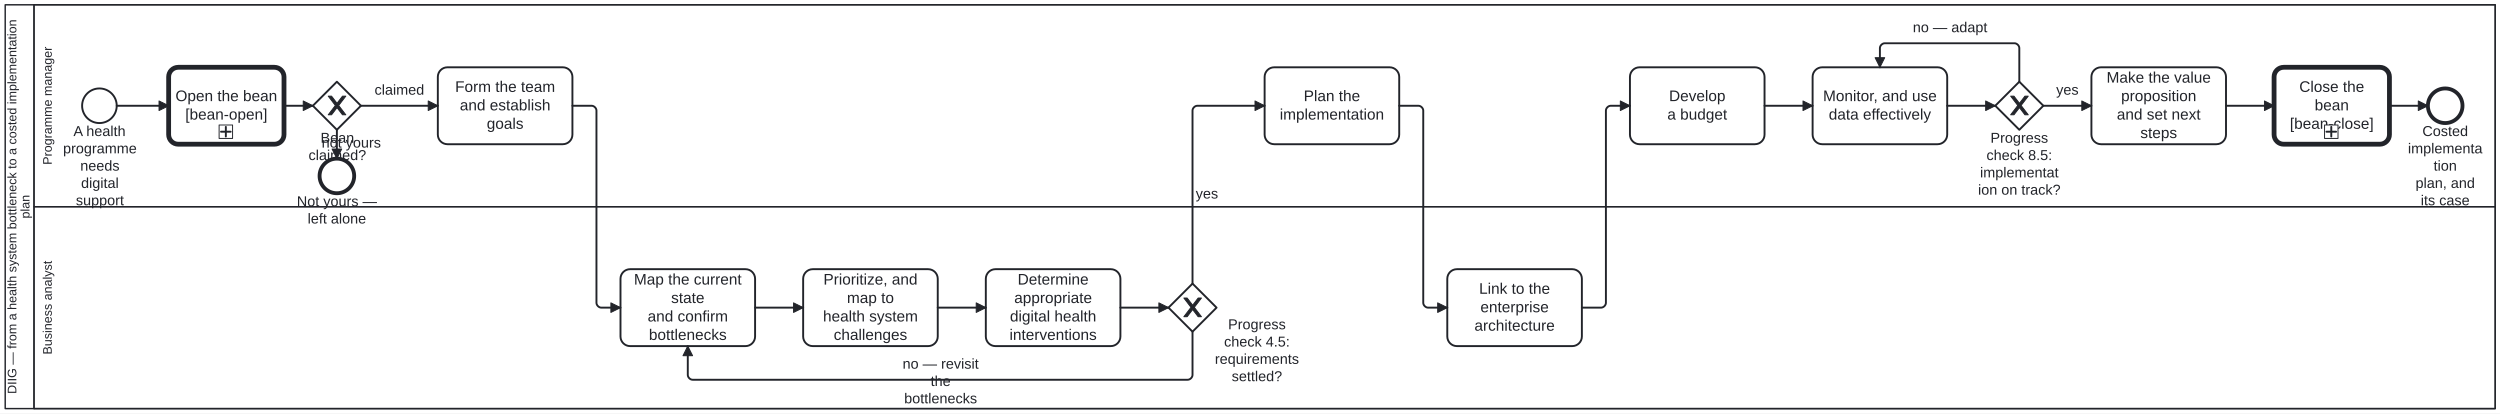
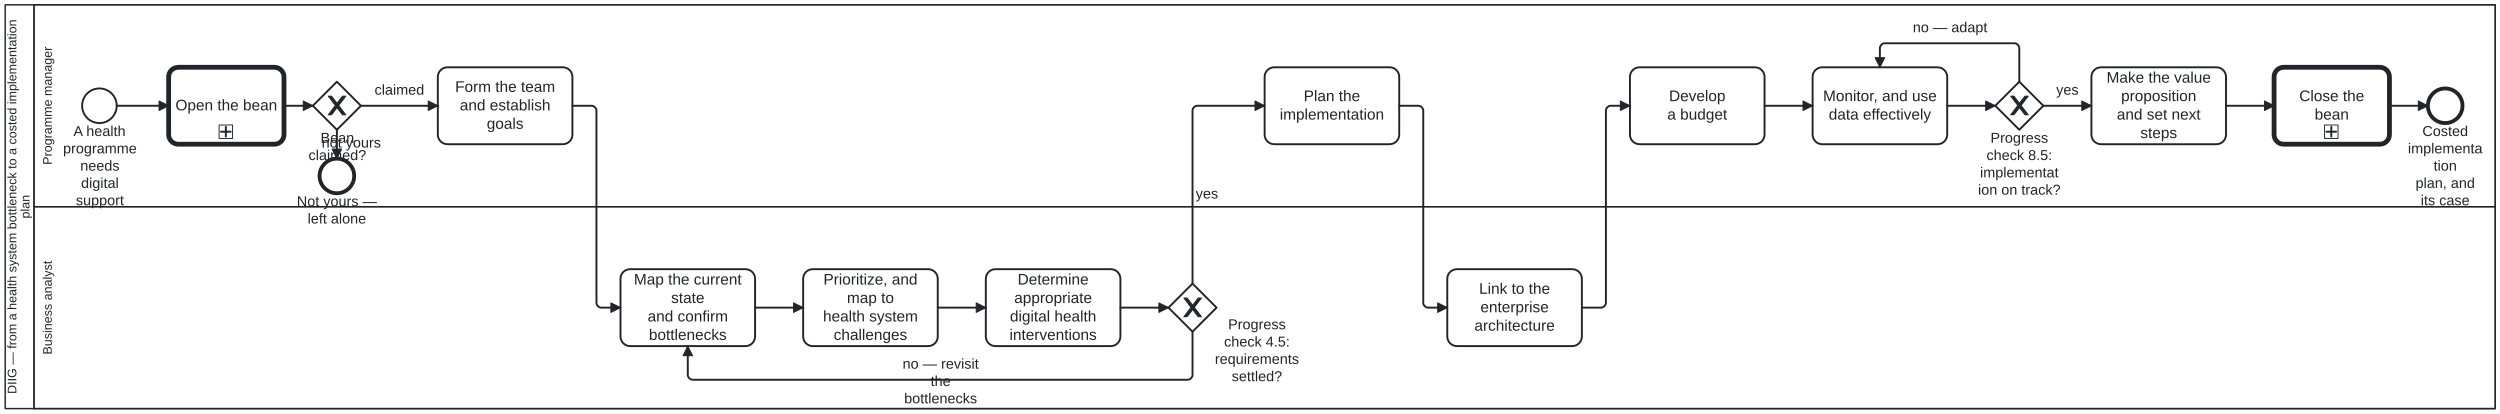
<svg xmlns="http://www.w3.org/2000/svg" width="100%" style="max-width:100%;height:auto" viewBox="154.587 75 2600.413 430" version="1.1">
  <rect x="154.587" y="75" width="2600.413" height="430" fill="#ffffff" />
  <g class="djs-group">
    <g class="djs-element djs-shape" data-element-id="Participant_Process_DIIG" style="display: block;" transform="matrix(1 0 0 1 160 80)">
      <g class="djs-visual">
        <rect x="0" y="0" width="2590" height="420" rx="0" ry="0" style="stroke-linecap: round; stroke-linejoin: round; stroke: rgb(34, 36, 42); stroke-width: 1.5px; fill: white; fill-opacity: 0.95;" />
        <path style="fill: none; stroke-linecap: round; stroke-linejoin: round; stroke: rgb(34, 36, 42); stroke-width: 1.5px;" d="M30,0L30,420" />
        <text lineHeight="1.05" class="djs-label" transform="matrix(-1.83697e-16 -1 1 -1.83697e-16 0 420)" style="font-family: Arial, sans-serif; font-size: 13px; font-weight: normal; fill: rgb(34, 36, 42);">
          <tspan x="15.273" y="11.588">DIIG — from a health system bottleneck to a costed implementation </tspan>
          <tspan x="197.711" y="25.238">plan</tspan>
        </text>
      </g>
      <rect class="djs-hit djs-hit-all" x="0" y="0" width="2590" height="420" style="fill: none; stroke-opacity: 0; stroke: white; stroke-width: 15px;" />
    </g>
    <g class="djs-children">
      <g class="djs-group">
        <g class="djs-element djs-shape" data-element-id="Lane_BusinessAnalyst" style="display: block;" transform="matrix(1 0 0 1 190 290)">
          <g class="djs-visual">
            <rect x="0" y="0" width="2560" height="210" rx="0" ry="0" style="stroke-linecap: round; stroke-linejoin: round; stroke: rgb(34, 36, 42); stroke-width: 1.5px; fill: white; fill-opacity: 0.25;" />
            <text lineHeight="1.05" class="djs-label" transform="matrix(-1.83697e-16 -1 1 -1.83697e-16 0 210)" style="font-family: Arial, sans-serif; font-size: 13px; font-weight: normal; fill: rgb(34, 36, 42);">
              <tspan x="56.225" y="18.413">Business analyst</tspan>
            </text>
          </g>
          <rect class="djs-hit djs-hit-all" x="0" y="0" width="2560" height="210" style="fill: none; stroke-opacity: 0; stroke: white; stroke-width: 15px;" />
        </g>
      </g>
      <g class="djs-group">
        <g class="djs-element djs-shape" data-element-id="Lane_ProgrammeManager" style="display: block;" transform="matrix(1 0 0 1 190 80)">
          <g class="djs-visual">
            <rect x="0" y="0" width="2560" height="210" rx="0" ry="0" style="stroke-linecap: round; stroke-linejoin: round; stroke: rgb(34, 36, 42); stroke-width: 1.5px; fill: white; fill-opacity: 0.25;" />
            <text lineHeight="1.05" class="djs-label" transform="matrix(-1.83697e-16 -1 1 -1.83697e-16 0 210)" style="font-family: Arial, sans-serif; font-size: 13px; font-weight: normal; fill: rgb(34, 36, 42);">
              <tspan x="43.586" y="18.413">Programme manager</tspan>
            </text>
          </g>
          <rect class="djs-hit djs-hit-all" x="0" y="0" width="2560" height="210" style="fill: none; stroke-opacity: 0; stroke: white; stroke-width: 15px;" />
        </g>
      </g>
      <g class="djs-group">
        <g class="djs-element djs-shape" data-element-id="Start_Process_DIIG" style="display: block;" transform="matrix(1 0 0 1 240 167)">
          <g class="djs-visual">
            <circle cx="18" cy="18" r="18" style="stroke-linecap: round; stroke-linejoin: round; stroke: rgb(34, 36, 42); stroke-width: 2px; fill: white; fill-opacity: 0.95;" />
          </g>
          <rect class="djs-hit djs-hit-all" x="0" y="0" width="36" height="36" style="fill: none; stroke-opacity: 0; stroke: white; stroke-width: 15px;" />
        </g>
      </g>
      <g class="djs-group">
        <g class="djs-element djs-shape" data-element-id="Start_Process_DIIG_label" style="display: block;" transform="matrix(1 0 0 1 216 203)">
          <g class="djs-visual">
            <text lineHeight="1.2" class="djs-label" style="font-family: Arial, sans-serif; font-size: 15px; font-weight: normal; fill: rgb(34, 36, 42);">
              <tspan x="14.979" y="13.5">A health </tspan>
              <tspan x="4.154" y="31.5">programme</tspan>
              <tspan x="22.065" y="49.5">needs </tspan>
              <tspan x="22.904" y="67.5">digital </tspan>
              <tspan x="17.484" y="85.5">support</tspan>
            </text>
          </g>
          <rect class="djs-hit djs-hit-all" x="0" y="0" width="85" height="72" style="fill: none; stroke-opacity: 0; stroke: white; stroke-width: 15px;" />
        </g>
      </g>
      <g class="djs-group">
        <g class="djs-element djs-shape" data-element-id="A_FormTeam" style="display: block;" transform="matrix(1 0 0 1 610 145)">
          <g class="djs-visual">
            <rect x="0" y="0" width="140" height="80" rx="10" ry="10" style="stroke-linecap: round; stroke-linejoin: round; stroke: rgb(34, 36, 42); stroke-width: 2px; fill: white; fill-opacity: 0.95;" />
            <text lineHeight="1.2" class="djs-label" style="font-family: Arial, sans-serif; font-size: 16px; font-weight: normal; fill: rgb(34, 36, 42);">
              <tspan x="17.984" y="25.6">Form the team</tspan>
              <tspan x="22.855" y="44.8">and establish </tspan>
              <tspan x="50.875" y="64">goals</tspan>
            </text>
          </g>
          <rect class="djs-hit djs-hit-all" x="0" y="0" width="140" height="80" style="fill: none; stroke-opacity: 0; stroke: white; stroke-width: 15px;" />
        </g>
      </g>
      <g class="djs-group">
        <g class="djs-element djs-shape" data-element-id="A_MapCurrentState" style="display: block;" transform="matrix(1 0 0 1 800 355)">
          <g class="djs-visual">
            <rect x="0" y="0" width="140" height="80" rx="10" ry="10" style="stroke-linecap: round; stroke-linejoin: round; stroke: rgb(34, 36, 42); stroke-width: 2px; fill: white; fill-opacity: 0.95;" />
            <text lineHeight="1.2" class="djs-label" style="font-family: Arial, sans-serif; font-size: 16px; font-weight: normal; fill: rgb(34, 36, 42);">
              <tspan x="13.973" y="16">Map the current </tspan>
              <tspan x="52.656" y="35.2">state</tspan>
              <tspan x="28.203" y="54.4">and confirm </tspan>
              <tspan x="29.531" y="73.6">bottlenecks</tspan>
            </text>
          </g>
          <rect class="djs-hit djs-hit-all" x="0" y="0" width="140" height="80" style="fill: none; stroke-opacity: 0; stroke: white; stroke-width: 15px;" />
        </g>
      </g>
      <g class="djs-group">
        <g class="djs-element djs-shape" data-element-id="A_PrioritizeBottlenecks" style="display: block;" transform="matrix(1 0 0 1 990 355)">
          <g class="djs-visual">
            <rect x="0" y="0" width="140" height="80" rx="10" ry="10" style="stroke-linecap: round; stroke-linejoin: round; stroke: rgb(34, 36, 42); stroke-width: 2px; fill: white; fill-opacity: 0.95;" />
            <text lineHeight="1.2" class="djs-label" style="font-family: Arial, sans-serif; font-size: 16px; font-weight: normal; fill: rgb(34, 36, 42);">
              <tspan x="21.09" y="16">Prioritize, and </tspan>
              <tspan x="45.543" y="35.2">map to</tspan>
              <tspan x="20.645" y="54.4">health system </tspan>
              <tspan x="31.75" y="73.6">challenges</tspan>
            </text>
          </g>
          <rect class="djs-hit djs-hit-all" x="0" y="0" width="140" height="80" style="fill: none; stroke-opacity: 0; stroke: white; stroke-width: 15px;" />
        </g>
      </g>
      <g class="djs-group">
        <g class="djs-element djs-shape" data-element-id="A_DetermineInterventions" style="display: block;" transform="matrix(1 0 0 1 1180 355)">
          <g class="djs-visual">
            <rect x="0" y="0" width="140" height="80" rx="10" ry="10" style="stroke-linecap: round; stroke-linejoin: round; stroke: rgb(34, 36, 42); stroke-width: 2px; fill: white; fill-opacity: 0.95;" />
            <text lineHeight="1.2" class="djs-label" style="font-family: Arial, sans-serif; font-size: 16px; font-weight: normal; fill: rgb(34, 36, 42);">
              <tspan x="33.098" y="16">Determine </tspan>
              <tspan x="29.527" y="35.2">appropriate</tspan>
              <tspan x="25.078" y="54.4">digital health </tspan>
              <tspan x="24.641" y="73.6">interventions</tspan>
            </text>
          </g>
          <rect class="djs-hit djs-hit-all" x="0" y="0" width="140" height="80" style="fill: none; stroke-opacity: 0; stroke: white; stroke-width: 15px;" />
        </g>
      </g>
      <g class="djs-group">
        <g class="djs-element djs-shape" data-element-id="GW_ProgressCheck4" style="display: block;" transform="matrix(1 0 0 1 1370 370)">
          <g class="djs-visual">
            <polygon points="25,0 50,25 25,50 0,25" style="stroke-linecap: round; stroke-linejoin: round; stroke: rgb(34, 36, 42); stroke-width: 2px; fill: white; fill-opacity: 0.95;" />
            <path d="m 16,15 7.429,9.714 -7.429,9.714 3.429,0 5.714,-7.464 5.714,7.464 3.429,0 -7.429,-9.714 7.429,-9.714 -3.429,0 -5.714,7.464 -5.714,-7.464 -3.429,0 z" style="fill: rgb(34, 36, 42); stroke-linecap: round; stroke-linejoin: round; stroke: rgb(34, 36, 42); stroke-width: 1px;" />
          </g>
          <rect class="djs-hit djs-hit-all" x="0" y="0" width="50" height="50" style="fill: none; stroke-opacity: 0; stroke: white; stroke-width: 15px;" />
        </g>
      </g>
      <g class="djs-group">
        <g class="djs-element djs-shape" data-element-id="GW_ProgressCheck4_label" style="display: block;" transform="matrix(1 0 0 1 1418 404)">
          <g class="djs-visual">
            <text lineHeight="1.2" class="djs-label" style="font-family: Arial, sans-serif; font-size: 15px; font-weight: normal; fill: rgb(34, 36, 42);">
              <tspan x="13.989" y="13.5">Progress </tspan>
              <tspan x="9.814" y="31.5">check 4.5:</tspan>
              <tspan x="0.23" y="49.5">requirements</tspan>
              <tspan x="17.732" y="67.5">settled?</tspan>
            </text>
          </g>
          <rect class="djs-hit djs-hit-all" x="0" y="0" width="88" height="72" style="fill: none; stroke-opacity: 0; stroke: white; stroke-width: 15px;" />
        </g>
      </g>
      <g class="djs-group">
        <g class="djs-element djs-shape" data-element-id="A_PlanImplementation" style="display: block;" transform="matrix(1 0 0 1 1470 145)">
          <g class="djs-visual">
            <rect x="0" y="0" width="140" height="80" rx="10" ry="10" style="stroke-linecap: round; stroke-linejoin: round; stroke: rgb(34, 36, 42); stroke-width: 2px; fill: white; fill-opacity: 0.95;" />
            <text lineHeight="1.2" class="djs-label" style="font-family: Arial, sans-serif; font-size: 16px; font-weight: normal; fill: rgb(34, 36, 42);">
              <tspan x="40.645" y="35.2">Plan the</tspan>
              <tspan x="15.75" y="54.4">implementation</tspan>
            </text>
          </g>
          <rect class="djs-hit djs-hit-all" x="0" y="0" width="140" height="80" style="fill: none; stroke-opacity: 0; stroke: white; stroke-width: 15px;" />
        </g>
      </g>
      <g class="djs-group">
        <g class="djs-element djs-shape" data-element-id="A_LinkEnterpriseArchitecture" style="display: block;" transform="matrix(1 0 0 1 1660 355)">
          <g class="djs-visual">
            <rect x="0" y="0" width="140" height="80" rx="10" ry="10" style="stroke-linecap: round; stroke-linejoin: round; stroke: rgb(34, 36, 42); stroke-width: 2px; fill: white; fill-opacity: 0.95;" />
            <text lineHeight="1.2" class="djs-label" style="font-family: Arial, sans-serif; font-size: 16px; font-weight: normal; fill: rgb(34, 36, 42);">
              <tspan x="33.086" y="25.6">Link to the </tspan>
              <tspan x="34.426" y="44.8">enterprise</tspan>
              <tspan x="28.203" y="64">architecture</tspan>
            </text>
          </g>
          <rect class="djs-hit djs-hit-all" x="0" y="0" width="140" height="80" style="fill: none; stroke-opacity: 0; stroke: white; stroke-width: 15px;" />
        </g>
      </g>
      <g class="djs-group">
        <g class="djs-element djs-shape" data-element-id="A_DevelopBudget" style="display: block;" transform="matrix(1 0 0 1 1850 145)">
          <g class="djs-visual">
            <rect x="0" y="0" width="140" height="80" rx="10" ry="10" style="stroke-linecap: round; stroke-linejoin: round; stroke: rgb(34, 36, 42); stroke-width: 2px; fill: white; fill-opacity: 0.95;" />
            <text lineHeight="1.2" class="djs-label" style="font-family: Arial, sans-serif; font-size: 16px; font-weight: normal; fill: rgb(34, 36, 42);">
              <tspan x="40.648" y="35.2">Develop</tspan>
              <tspan x="38.859" y="54.4">a budget</tspan>
            </text>
          </g>
          <rect class="djs-hit djs-hit-all" x="0" y="0" width="140" height="80" style="fill: none; stroke-opacity: 0; stroke: white; stroke-width: 15px;" />
        </g>
      </g>
      <g class="djs-group">
        <g class="djs-element djs-shape" data-element-id="A_MonitorAndUseData" style="display: block;" transform="matrix(1 0 0 1 2040 145)">
          <g class="djs-visual">
            <rect x="0" y="0" width="140" height="80" rx="10" ry="10" style="stroke-linecap: round; stroke-linejoin: round; stroke: rgb(34, 36, 42); stroke-width: 2px; fill: white; fill-opacity: 0.95;" />
            <text lineHeight="1.2" class="djs-label" style="font-family: Arial, sans-serif; font-size: 16px; font-weight: normal; fill: rgb(34, 36, 42);">
              <tspan x="10.852" y="35.2">Monitor, and use</tspan>
              <tspan x="16.781" y="54.4">data effectively</tspan>
            </text>
          </g>
          <rect class="djs-hit djs-hit-all" x="0" y="0" width="140" height="80" style="fill: none; stroke-opacity: 0; stroke: white; stroke-width: 15px;" />
        </g>
      </g>
      <g class="djs-group">
        <g class="djs-element djs-shape" data-element-id="GW_ProgressCheck8" style="display: block;" transform="matrix(1 0 0 1 2230 160)">
          <g class="djs-visual">
            <polygon points="25,0 50,25 25,50 0,25" style="stroke-linecap: round; stroke-linejoin: round; stroke: rgb(34, 36, 42); stroke-width: 2px; fill: white; fill-opacity: 0.95;" />
            <path d="m 16,15 7.429,9.714 -7.429,9.714 3.429,0 5.714,-7.464 5.714,7.464 3.429,0 -7.429,-9.714 7.429,-9.714 -3.429,0 -5.714,7.464 -5.714,-7.464 -3.429,0 z" style="fill: rgb(34, 36, 42); stroke-linecap: round; stroke-linejoin: round; stroke: rgb(34, 36, 42); stroke-width: 1px;" />
          </g>
          <rect class="djs-hit djs-hit-all" x="0" y="0" width="50" height="50" style="fill: none; stroke-opacity: 0; stroke: white; stroke-width: 15px;" />
        </g>
      </g>
      <g class="djs-group">
        <g class="djs-element djs-shape" data-element-id="GW_ProgressCheck8_label" style="display: block;" transform="matrix(1 0 0 1 2212 210)">
          <g class="djs-visual">
            <text lineHeight="1.2" class="djs-label" style="font-family: Arial, sans-serif; font-size: 15px; font-weight: normal; fill: rgb(34, 36, 42);">
              <tspan x="12.989" y="13.5">Progress </tspan>
              <tspan x="8.814" y="31.5">check 8.5:</tspan>
              <tspan x="2.149" y="49.5">implementat</tspan>
              <tspan x="0.058" y="67.5">ion on track?</tspan>
            </text>
          </g>
          <rect class="djs-hit djs-hit-all" x="0" y="0" width="86" height="72" style="fill: none; stroke-opacity: 0; stroke: white; stroke-width: 15px;" />
        </g>
      </g>
      <g class="djs-group">
        <g class="djs-element djs-shape" data-element-id="A_ValueProposition" style="display: block;" transform="matrix(1 0 0 1 2330 145)">
          <g class="djs-visual">
            <rect x="0" y="0" width="140" height="80" rx="10" ry="10" style="stroke-linecap: round; stroke-linejoin: round; stroke: rgb(34, 36, 42); stroke-width: 2px; fill: white; fill-opacity: 0.95;" />
            <text lineHeight="1.2" class="djs-label" style="font-family: Arial, sans-serif; font-size: 16px; font-weight: normal; fill: rgb(34, 36, 42);">
              <tspan x="15.746" y="16">Make the value </tspan>
              <tspan x="30.863" y="35.2">proposition</tspan>
              <tspan x="26.414" y="54.4">and set next </tspan>
              <tspan x="50.879" y="73.6">steps</tspan>
            </text>
          </g>
          <rect class="djs-hit djs-hit-all" x="0" y="0" width="140" height="80" style="fill: none; stroke-opacity: 0; stroke: white; stroke-width: 15px;" />
        </g>
      </g>
      <g class="djs-group">
        <g class="djs-element djs-shape" data-element-id="End_Process_DIIG" style="display: block;" transform="matrix(1 0 0 1 2680 167)">
          <g class="djs-visual">
            <circle cx="18" cy="18" r="18" style="stroke-linecap: round; stroke-linejoin: round; stroke: rgb(34, 36, 42); stroke-width: 4px; fill: white; fill-opacity: 0.95;" />
          </g>
          <rect class="djs-hit djs-hit-all" x="0" y="0" width="36" height="36" style="fill: none; stroke-opacity: 0; stroke: white; stroke-width: 15px;" />
        </g>
      </g>
      <g class="djs-group">
        <g class="djs-element djs-shape" data-element-id="End_Process_DIIG_label" style="display: block;" transform="matrix(1 0 0 1 2657 203)">
          <g class="djs-visual">
            <text lineHeight="1.2" class="djs-label" style="font-family: Arial, sans-serif; font-size: 15px; font-weight: normal; fill: rgb(34, 36, 42);">
              <tspan x="17.237" y="13.5">Costed </tspan>
              <tspan x="2.233" y="31.5">implementa</tspan>
              <tspan x="28.908" y="49.5">tion</tspan>
              <tspan x="10.139" y="67.5">plan, and </tspan>
              <tspan x="15.574" y="85.5">its case</tspan>
            </text>
          </g>
          <rect class="djs-hit djs-hit-all" x="0" y="0" width="82" height="90" style="fill: none; stroke-opacity: 0; stroke: white; stroke-width: 15px;" />
        </g>
      </g>
      <g class="djs-group">
        <g class="djs-element djs-shape" data-element-id="Call_BeanOpen" style="display: block;" transform="matrix(1 0 0 1 330 145)">
          <g class="djs-visual">
            <rect x="0" y="0" width="120" height="80" rx="10" ry="10" style="stroke-linecap: round; stroke-linejoin: round; stroke: rgb(34, 36, 42); stroke-width: 5px; fill: white; fill-opacity: 0.95;" />
            <text lineHeight="1.2" class="djs-label" style="font-family: Arial, sans-serif; font-size: 16px; font-weight: normal; fill: rgb(34, 36, 42);">
-               <tspan x="7.066" y="35.2">Open the bean</tspan>
-               <tspan x="17.297" y="54.4">[bean-open]</tspan>
+               <tspan x="7.066" y="44.8">Open the bean</tspan>
            </text>
            <rect x="0" y="0" width="14" height="14" rx="0" ry="0" style="stroke-linecap: round; stroke-linejoin: round; stroke: rgb(34, 36, 42); stroke-width: 1px; fill: white;" transform="matrix(1 0 0 1 52.5 60)" />
            <path data-marker="sub-process" d="m52.5,60 m 7,2 l 0,10 m -5,-5 l 10,0" style="fill: white; stroke-linecap: round; stroke-linejoin: round; stroke: rgb(34, 36, 42); stroke-width: 2px;" />
          </g>
          <rect class="djs-hit djs-hit-all" x="0" y="0" width="120" height="80" style="fill: none; stroke-opacity: 0; stroke: white; stroke-width: 15px;" />
        </g>
      </g>
      <g class="djs-group">
        <g class="djs-element djs-shape" data-element-id="GW_BeanYours" style="display: block;" transform="matrix(1 0 0 1 480 160)">
          <g class="djs-visual">
            <polygon points="25,0 50,25 25,50 0,25" style="stroke-linecap: round; stroke-linejoin: round; stroke: rgb(34, 36, 42); stroke-width: 2px; fill: white; fill-opacity: 0.95;" />
            <path d="m 16,15 7.429,9.714 -7.429,9.714 3.429,0 5.714,-7.464 5.714,7.464 3.429,0 -7.429,-9.714 7.429,-9.714 -3.429,0 -5.714,7.464 -5.714,-7.464 -3.429,0 z" style="fill: rgb(34, 36, 42); stroke-linecap: round; stroke-linejoin: round; stroke: rgb(34, 36, 42); stroke-width: 1px;" />
          </g>
          <rect class="djs-hit djs-hit-all" x="0" y="0" width="50" height="50" style="fill: none; stroke-opacity: 0; stroke: white; stroke-width: 15px;" />
        </g>
      </g>
      <g class="djs-group">
        <g class="djs-element djs-shape" data-element-id="GW_BeanYours_label" style="display: block;" transform="matrix(1 0 0 1 475 210)">
          <g class="djs-visual">
            <text lineHeight="1.2" class="djs-label" style="font-family: Arial, sans-serif; font-size: 15px; font-weight: normal; fill: rgb(34, 36, 42);">
              <tspan x="12.984" y="13.5">Bean </tspan>
              <tspan x="0.485" y="31.5">claimed?</tspan>
            </text>
          </g>
          <rect class="djs-hit djs-hit-all" x="0" y="0" width="61" height="36" style="fill: none; stroke-opacity: 0; stroke: white; stroke-width: 15px;" />
        </g>
      </g>
      <g class="djs-group">
        <g class="djs-element djs-shape" data-element-id="End_BeanNotYours" style="display: block;" transform="matrix(1 0 0 1 487 240)">
          <g class="djs-visual">
            <circle cx="18" cy="18" r="18" style="stroke-linecap: round; stroke-linejoin: round; stroke: rgb(34, 36, 42); stroke-width: 4px; fill: white; fill-opacity: 0.95;" />
          </g>
          <rect class="djs-hit djs-hit-all" x="0" y="0" width="36" height="36" style="fill: none; stroke-opacity: 0; stroke: white; stroke-width: 15px;" />
        </g>
      </g>
      <g class="djs-group">
        <g class="djs-element djs-shape" data-element-id="End_BeanNotYours_label" style="display: block;" transform="matrix(1 0 0 1 463 276)">
          <g class="djs-visual">
            <text lineHeight="1.2" class="djs-label" style="font-family: Arial, sans-serif; font-size: 15px; font-weight: normal; fill: rgb(34, 36, 42);">
              <tspan x="0.322" y="13.5">Not yours —</tspan>
              <tspan x="11.561" y="31.5">left alone</tspan>
            </text>
          </g>
          <rect class="djs-hit djs-hit-all" x="0" y="0" width="84" height="36" style="fill: none; stroke-opacity: 0; stroke: white; stroke-width: 15px;" />
        </g>
      </g>
      <g class="djs-group">
        <g class="djs-element djs-shape" data-element-id="Call_BeanClose" style="display: block;" transform="matrix(1 0 0 1 2520 145)">
          <g class="djs-visual">
            <rect x="0" y="0" width="120" height="80" rx="10" ry="10" style="stroke-linecap: round; stroke-linejoin: round; stroke: rgb(34, 36, 42); stroke-width: 5px; fill: white; fill-opacity: 0.95;" />
            <text lineHeight="1.2" class="djs-label" style="font-family: Arial, sans-serif; font-size: 16px; font-weight: normal; fill: rgb(34, 36, 42);">
-               <tspan x="26.203" y="25.6">Close the </tspan>
-               <tspan x="42.203" y="44.8">bean</tspan>
-               <tspan x="16.418" y="64">[bean-close]</tspan>
+               <tspan x="26.203" y="35.2">Close the </tspan>
+               <tspan x="42.203" y="54.4">bean</tspan>
            </text>
            <rect x="0" y="0" width="14" height="14" rx="0" ry="0" style="stroke-linecap: round; stroke-linejoin: round; stroke: rgb(34, 36, 42); stroke-width: 1px; fill: white;" transform="matrix(1 0 0 1 52.5 60)" />
            <path data-marker="sub-process" d="m52.5,60 m 7,2 l 0,10 m -5,-5 l 10,0" style="fill: white; stroke-linecap: round; stroke-linejoin: round; stroke: rgb(34, 36, 42); stroke-width: 2px;" />
          </g>
          <rect class="djs-hit djs-hit-all" x="0" y="0" width="120" height="80" style="fill: none; stroke-opacity: 0; stroke: white; stroke-width: 15px;" />
        </g>
      </g>
      <g class="djs-group">
        <g class="djs-element djs-connection" data-element-id="SF_DIIG_01" style="display: block;">
          <g class="djs-visual">
            <defs>
              <marker id="bpmn-marker-1" viewBox="0 0 20 20" refX="11" refY="10" markerWidth="10" markerHeight="10" orient="auto">
                <path d="M 1 5 L 11 10 L 1 15 Z" style="stroke-linecap: round; stroke-linejoin: round; stroke: rgb(34, 36, 42); stroke-width: 1px; fill: rgb(34, 36, 42);" />
              </marker>
            </defs>
            <path data-corner-radius="5" style="fill: none; stroke-linecap: round; stroke-linejoin: round; stroke: rgb(34, 36, 42); stroke-width: 2px; marker-end: url('#bpmn-marker-1');" d="M276,185L330,185" />
          </g>
          <path d="M276,185L330,185" class="djs-hit djs-hit-stroke" style="fill: none; stroke-opacity: 0; stroke: white; stroke-width: 15px;" />
        </g>
      </g>
      <g class="djs-group">
        <g class="djs-element djs-connection" data-element-id="SF_DIIG_02" style="display: block;">
          <g class="djs-visual">
            <defs>
              <marker id="bpmn-marker-2" viewBox="0 0 20 20" refX="11" refY="10" markerWidth="10" markerHeight="10" orient="auto">
                <path d="M 1 5 L 11 10 L 1 15 Z" style="stroke-linecap: round; stroke-linejoin: round; stroke: rgb(34, 36, 42); stroke-width: 1px; fill: rgb(34, 36, 42);" />
              </marker>
            </defs>
            <path data-corner-radius="5" style="fill: none; stroke-linecap: round; stroke-linejoin: round; stroke: rgb(34, 36, 42); stroke-width: 2px; marker-end: url('#bpmn-marker-2');" d="M750,185L770,185C772.5,185,775,187.5,775,190L775,390C775,392.5,777.5,395,780,395L800,395" />
          </g>
          <path d="M750,185L775,185L775,395L800,395" class="djs-hit djs-hit-stroke" style="fill: none; stroke-opacity: 0; stroke: white; stroke-width: 15px;" />
        </g>
      </g>
      <g class="djs-group">
        <g class="djs-element djs-connection" data-element-id="SF_DIIG_03" style="display: block;">
          <g class="djs-visual">
            <defs>
              <marker id="bpmn-marker-3" viewBox="0 0 20 20" refX="11" refY="10" markerWidth="10" markerHeight="10" orient="auto">
                <path d="M 1 5 L 11 10 L 1 15 Z" style="stroke-linecap: round; stroke-linejoin: round; stroke: rgb(34, 36, 42); stroke-width: 1px; fill: rgb(34, 36, 42);" />
              </marker>
            </defs>
            <path data-corner-radius="5" style="fill: none; stroke-linecap: round; stroke-linejoin: round; stroke: rgb(34, 36, 42); stroke-width: 2px; marker-end: url('#bpmn-marker-3');" d="M940,395L990,395" />
          </g>
          <path d="M940,395L990,395" class="djs-hit djs-hit-stroke" style="fill: none; stroke-opacity: 0; stroke: white; stroke-width: 15px;" />
        </g>
      </g>
      <g class="djs-group">
        <g class="djs-element djs-connection" data-element-id="SF_DIIG_04" style="display: block;">
          <g class="djs-visual">
            <defs>
              <marker id="bpmn-marker-4" viewBox="0 0 20 20" refX="11" refY="10" markerWidth="10" markerHeight="10" orient="auto">
                <path d="M 1 5 L 11 10 L 1 15 Z" style="stroke-linecap: round; stroke-linejoin: round; stroke: rgb(34, 36, 42); stroke-width: 1px; fill: rgb(34, 36, 42);" />
              </marker>
            </defs>
            <path data-corner-radius="5" style="fill: none; stroke-linecap: round; stroke-linejoin: round; stroke: rgb(34, 36, 42); stroke-width: 2px; marker-end: url('#bpmn-marker-4');" d="M1130,395L1180,395" />
          </g>
          <path d="M1130,395L1180,395" class="djs-hit djs-hit-stroke" style="fill: none; stroke-opacity: 0; stroke: white; stroke-width: 15px;" />
        </g>
      </g>
      <g class="djs-group">
        <g class="djs-element djs-connection" data-element-id="SF_DIIG_05" style="display: block;">
          <g class="djs-visual">
            <defs>
              <marker id="bpmn-marker-5" viewBox="0 0 20 20" refX="11" refY="10" markerWidth="10" markerHeight="10" orient="auto">
                <path d="M 1 5 L 11 10 L 1 15 Z" style="stroke-linecap: round; stroke-linejoin: round; stroke: rgb(34, 36, 42); stroke-width: 1px; fill: rgb(34, 36, 42);" />
              </marker>
            </defs>
            <path data-corner-radius="5" style="fill: none; stroke-linecap: round; stroke-linejoin: round; stroke: rgb(34, 36, 42); stroke-width: 2px; marker-end: url('#bpmn-marker-5');" d="M1320,395L1370,395" />
          </g>
          <path d="M1320,395L1370,395" class="djs-hit djs-hit-stroke" style="fill: none; stroke-opacity: 0; stroke: white; stroke-width: 15px;" />
        </g>
      </g>
      <g class="djs-group">
        <g class="djs-element djs-connection" data-element-id="SF_DIIG_06" style="display: block;">
          <g class="djs-visual">
            <defs>
              <marker id="bpmn-marker-6" viewBox="0 0 20 20" refX="11" refY="10" markerWidth="10" markerHeight="10" orient="auto">
                <path d="M 1 5 L 11 10 L 1 15 Z" style="stroke-linecap: round; stroke-linejoin: round; stroke: rgb(34, 36, 42); stroke-width: 1px; fill: rgb(34, 36, 42);" />
              </marker>
            </defs>
            <path data-corner-radius="5" style="fill: none; stroke-linecap: round; stroke-linejoin: round; stroke: rgb(34, 36, 42); stroke-width: 2px; marker-end: url('#bpmn-marker-6');" d="M1395,420L1395,465C1395,467.5,1392.5,470,1390,470L875,470C872.5,470,870,467.5,870,465L870,435" />
          </g>
          <path d="M1395,420L1395,470L870,470L870,435" class="djs-hit djs-hit-stroke" style="fill: none; stroke-opacity: 0; stroke: white; stroke-width: 15px;" />
        </g>
      </g>
      <g class="djs-group">
        <g class="djs-element djs-shape" data-element-id="SF_DIIG_06_label" style="display: block;" transform="matrix(1 0 0 1 1093 445)">
          <g class="djs-visual">
            <text lineHeight="1.2" class="djs-label" style="font-family: Arial, sans-serif; font-size: 15px; font-weight: normal; fill: rgb(34, 36, 42);">
              <tspan x="0.405" y="13.5">no — revisit</tspan>
              <tspan x="29.574" y="31.5">the </tspan>
              <tspan x="2.061" y="49.5">bottlenecks</tspan>
            </text>
          </g>
          <rect class="djs-hit djs-hit-all" x="0" y="0" width="80" height="54" style="fill: none; stroke-opacity: 0; stroke: white; stroke-width: 15px;" />
        </g>
      </g>
      <g class="djs-group">
        <g class="djs-element djs-connection" data-element-id="SF_DIIG_07" style="display: block;">
          <g class="djs-visual">
            <defs>
              <marker id="bpmn-marker-7" viewBox="0 0 20 20" refX="11" refY="10" markerWidth="10" markerHeight="10" orient="auto">
                <path d="M 1 5 L 11 10 L 1 15 Z" style="stroke-linecap: round; stroke-linejoin: round; stroke: rgb(34, 36, 42); stroke-width: 1px; fill: rgb(34, 36, 42);" />
              </marker>
            </defs>
            <path data-corner-radius="5" style="fill: none; stroke-linecap: round; stroke-linejoin: round; stroke: rgb(34, 36, 42); stroke-width: 2px; marker-end: url('#bpmn-marker-7');" d="M1395,370L1395,190C1395,187.5,1397.5,185,1400,185L1470,185" />
          </g>
          <path d="M1395,370L1395,185L1470,185" class="djs-hit djs-hit-stroke" style="fill: none; stroke-opacity: 0; stroke: white; stroke-width: 15px;" />
        </g>
      </g>
      <g class="djs-group">
        <g class="djs-element djs-shape" data-element-id="SF_DIIG_07_label" style="display: block;" transform="matrix(1 0 0 1 1398 268)">
          <g class="djs-visual">
            <text lineHeight="1.2" class="djs-label" style="font-family: Arial, sans-serif; font-size: 15px; font-weight: normal; fill: rgb(34, 36, 42);">
              <tspan x="0.329" y="13.5">yes</tspan>
            </text>
          </g>
          <rect class="djs-hit djs-hit-all" x="0" y="0" width="24" height="18" style="fill: none; stroke-opacity: 0; stroke: white; stroke-width: 15px;" />
        </g>
      </g>
      <g class="djs-group">
        <g class="djs-element djs-connection" data-element-id="SF_DIIG_08" style="display: block;">
          <g class="djs-visual">
            <defs>
              <marker id="bpmn-marker-8" viewBox="0 0 20 20" refX="11" refY="10" markerWidth="10" markerHeight="10" orient="auto">
                <path d="M 1 5 L 11 10 L 1 15 Z" style="stroke-linecap: round; stroke-linejoin: round; stroke: rgb(34, 36, 42); stroke-width: 1px; fill: rgb(34, 36, 42);" />
              </marker>
            </defs>
            <path data-corner-radius="5" style="fill: none; stroke-linecap: round; stroke-linejoin: round; stroke: rgb(34, 36, 42); stroke-width: 2px; marker-end: url('#bpmn-marker-8');" d="M1610,185L1630,185C1632.5,185,1635,187.5,1635,190L1635,390C1635,392.5,1637.5,395,1640,395L1660,395" />
          </g>
          <path d="M1610,185L1635,185L1635,395L1660,395" class="djs-hit djs-hit-stroke" style="fill: none; stroke-opacity: 0; stroke: white; stroke-width: 15px;" />
        </g>
      </g>
      <g class="djs-group">
        <g class="djs-element djs-connection" data-element-id="SF_DIIG_09" style="display: block;">
          <g class="djs-visual">
            <defs>
              <marker id="bpmn-marker-9" viewBox="0 0 20 20" refX="11" refY="10" markerWidth="10" markerHeight="10" orient="auto">
                <path d="M 1 5 L 11 10 L 1 15 Z" style="stroke-linecap: round; stroke-linejoin: round; stroke: rgb(34, 36, 42); stroke-width: 1px; fill: rgb(34, 36, 42);" />
              </marker>
            </defs>
            <path data-corner-radius="5" style="fill: none; stroke-linecap: round; stroke-linejoin: round; stroke: rgb(34, 36, 42); stroke-width: 2px; marker-end: url('#bpmn-marker-9');" d="M1800,395L1820,395C1822.5,395,1825,392.5,1825,390L1825,190C1825,187.5,1827.5,185,1830,185L1850,185" />
          </g>
          <path d="M1800,395L1825,395L1825,185L1850,185" class="djs-hit djs-hit-stroke" style="fill: none; stroke-opacity: 0; stroke: white; stroke-width: 15px;" />
        </g>
      </g>
      <g class="djs-group">
        <g class="djs-element djs-connection" data-element-id="SF_DIIG_10" style="display: block;">
          <g class="djs-visual">
            <defs>
              <marker id="bpmn-marker-10" viewBox="0 0 20 20" refX="11" refY="10" markerWidth="10" markerHeight="10" orient="auto">
                <path d="M 1 5 L 11 10 L 1 15 Z" style="stroke-linecap: round; stroke-linejoin: round; stroke: rgb(34, 36, 42); stroke-width: 1px; fill: rgb(34, 36, 42);" />
              </marker>
            </defs>
            <path data-corner-radius="5" style="fill: none; stroke-linecap: round; stroke-linejoin: round; stroke: rgb(34, 36, 42); stroke-width: 2px; marker-end: url('#bpmn-marker-10');" d="M1990,185L2040,185" />
          </g>
          <path d="M1990,185L2040,185" class="djs-hit djs-hit-stroke" style="fill: none; stroke-opacity: 0; stroke: white; stroke-width: 15px;" />
        </g>
      </g>
      <g class="djs-group">
        <g class="djs-element djs-connection" data-element-id="SF_DIIG_11" style="display: block;">
          <g class="djs-visual">
            <defs>
              <marker id="bpmn-marker-11" viewBox="0 0 20 20" refX="11" refY="10" markerWidth="10" markerHeight="10" orient="auto">
                <path d="M 1 5 L 11 10 L 1 15 Z" style="stroke-linecap: round; stroke-linejoin: round; stroke: rgb(34, 36, 42); stroke-width: 1px; fill: rgb(34, 36, 42);" />
              </marker>
            </defs>
            <path data-corner-radius="5" style="fill: none; stroke-linecap: round; stroke-linejoin: round; stroke: rgb(34, 36, 42); stroke-width: 2px; marker-end: url('#bpmn-marker-11');" d="M2180,185L2230,185" />
          </g>
          <path d="M2180,185L2230,185" class="djs-hit djs-hit-stroke" style="fill: none; stroke-opacity: 0; stroke: white; stroke-width: 15px;" />
        </g>
      </g>
      <g class="djs-group">
        <g class="djs-element djs-connection" data-element-id="SF_DIIG_12" style="display: block;">
          <g class="djs-visual">
            <defs>
              <marker id="bpmn-marker-12" viewBox="0 0 20 20" refX="11" refY="10" markerWidth="10" markerHeight="10" orient="auto">
                <path d="M 1 5 L 11 10 L 1 15 Z" style="stroke-linecap: round; stroke-linejoin: round; stroke: rgb(34, 36, 42); stroke-width: 1px; fill: rgb(34, 36, 42);" />
              </marker>
            </defs>
            <path data-corner-radius="5" style="fill: none; stroke-linecap: round; stroke-linejoin: round; stroke: rgb(34, 36, 42); stroke-width: 2px; marker-end: url('#bpmn-marker-12');" d="M2255,160L2255,125C2255,122.5,2252.5,120,2250,120L2115,120C2112.5,120,2110,122.5,2110,125L2110,145" />
          </g>
          <path d="M2255,160L2255,120L2110,120L2110,145" class="djs-hit djs-hit-stroke" style="fill: none; stroke-opacity: 0; stroke: white; stroke-width: 15px;" />
        </g>
      </g>
      <g class="djs-group">
        <g class="djs-element djs-shape" data-element-id="SF_DIIG_12_label" style="display: block;" transform="matrix(1 0 0 1 2144 95)">
          <g class="djs-visual">
            <text lineHeight="1.2" class="djs-label" style="font-family: Arial, sans-serif; font-size: 15px; font-weight: normal; fill: rgb(34, 36, 42);">
              <tspan x="0.222" y="13.5">no — adapt</tspan>
            </text>
          </g>
          <rect class="djs-hit djs-hit-all" x="0" y="0" width="78" height="18" style="fill: none; stroke-opacity: 0; stroke: white; stroke-width: 15px;" />
        </g>
      </g>
      <g class="djs-group">
        <g class="djs-element djs-connection" data-element-id="SF_DIIG_13" style="display: block;">
          <g class="djs-visual">
            <defs>
              <marker id="bpmn-marker-13" viewBox="0 0 20 20" refX="11" refY="10" markerWidth="10" markerHeight="10" orient="auto">
                <path d="M 1 5 L 11 10 L 1 15 Z" style="stroke-linecap: round; stroke-linejoin: round; stroke: rgb(34, 36, 42); stroke-width: 1px; fill: rgb(34, 36, 42);" />
              </marker>
            </defs>
            <path data-corner-radius="5" style="fill: none; stroke-linecap: round; stroke-linejoin: round; stroke: rgb(34, 36, 42); stroke-width: 2px; marker-end: url('#bpmn-marker-13');" d="M2280,185L2330,185" />
          </g>
          <path d="M2280,185L2330,185" class="djs-hit djs-hit-stroke" style="fill: none; stroke-opacity: 0; stroke: white; stroke-width: 15px;" />
        </g>
      </g>
      <g class="djs-group">
        <g class="djs-element djs-shape" data-element-id="SF_DIIG_13_label" style="display: block;" transform="matrix(1 0 0 1 2293 160)">
          <g class="djs-visual">
            <text lineHeight="1.2" class="djs-label" style="font-family: Arial, sans-serif; font-size: 15px; font-weight: normal; fill: rgb(34, 36, 42);">
              <tspan x="0.329" y="13.5">yes</tspan>
            </text>
          </g>
          <rect class="djs-hit djs-hit-all" x="0" y="0" width="24" height="18" style="fill: none; stroke-opacity: 0; stroke: white; stroke-width: 15px;" />
        </g>
      </g>
      <g class="djs-group">
        <g class="djs-element djs-connection" data-element-id="SF_DIIG_14" style="display: block;">
          <g class="djs-visual">
            <defs>
              <marker id="bpmn-marker-14" viewBox="0 0 20 20" refX="11" refY="10" markerWidth="10" markerHeight="10" orient="auto">
                <path d="M 1 5 L 11 10 L 1 15 Z" style="stroke-linecap: round; stroke-linejoin: round; stroke: rgb(34, 36, 42); stroke-width: 1px; fill: rgb(34, 36, 42);" />
              </marker>
            </defs>
            <path data-corner-radius="5" style="fill: none; stroke-linecap: round; stroke-linejoin: round; stroke: rgb(34, 36, 42); stroke-width: 2px; marker-end: url('#bpmn-marker-14');" d="M2470,185L2520,185" />
          </g>
          <path d="M2470,185L2520,185" class="djs-hit djs-hit-stroke" style="fill: none; stroke-opacity: 0; stroke: white; stroke-width: 15px;" />
        </g>
      </g>
      <g class="djs-group">
        <g class="djs-element djs-connection" data-element-id="SF_Bean_1" style="display: block;">
          <g class="djs-visual">
            <defs>
              <marker id="bpmn-marker-15" viewBox="0 0 20 20" refX="11" refY="10" markerWidth="10" markerHeight="10" orient="auto">
                <path d="M 1 5 L 11 10 L 1 15 Z" style="stroke-linecap: round; stroke-linejoin: round; stroke: rgb(34, 36, 42); stroke-width: 1px; fill: rgb(34, 36, 42);" />
              </marker>
            </defs>
            <path data-corner-radius="5" style="fill: none; stroke-linecap: round; stroke-linejoin: round; stroke: rgb(34, 36, 42); stroke-width: 2px; marker-end: url('#bpmn-marker-15');" d="M530,185L610,185" />
          </g>
          <path d="M530,185L610,185" class="djs-hit djs-hit-stroke" style="fill: none; stroke-opacity: 0; stroke: white; stroke-width: 15px;" />
        </g>
      </g>
      <g class="djs-group">
        <g class="djs-element djs-shape" data-element-id="SF_Bean_1_label" style="display: block;" transform="matrix(1 0 0 1 544 160)">
          <g class="djs-visual">
            <text lineHeight="1.2" class="djs-label" style="font-family: Arial, sans-serif; font-size: 15px; font-weight: normal; fill: rgb(34, 36, 42);">
              <tspan x="0.156" y="13.5">claimed</tspan>
            </text>
          </g>
          <rect class="djs-hit djs-hit-all" x="0" y="0" width="52" height="18" style="fill: none; stroke-opacity: 0; stroke: white; stroke-width: 15px;" />
        </g>
      </g>
      <g class="djs-group">
        <g class="djs-element djs-connection" data-element-id="SF_Bean_2" style="display: block;">
          <g class="djs-visual">
            <defs>
              <marker id="bpmn-marker-16" viewBox="0 0 20 20" refX="11" refY="10" markerWidth="10" markerHeight="10" orient="auto">
                <path d="M 1 5 L 11 10 L 1 15 Z" style="stroke-linecap: round; stroke-linejoin: round; stroke: rgb(34, 36, 42); stroke-width: 1px; fill: rgb(34, 36, 42);" />
              </marker>
            </defs>
            <path data-corner-radius="5" style="fill: none; stroke-linecap: round; stroke-linejoin: round; stroke: rgb(34, 36, 42); stroke-width: 2px; marker-end: url('#bpmn-marker-16');" d="M450,185L480,185" />
          </g>
          <path d="M450,185L480,185" class="djs-hit djs-hit-stroke" style="fill: none; stroke-opacity: 0; stroke: white; stroke-width: 15px;" />
        </g>
      </g>
      <g class="djs-group">
        <g class="djs-element djs-connection" data-element-id="SF_Bean_3" style="display: block;">
          <g class="djs-visual">
            <defs>
              <marker id="bpmn-marker-17" viewBox="0 0 20 20" refX="11" refY="10" markerWidth="10" markerHeight="10" orient="auto">
                <path d="M 1 5 L 11 10 L 1 15 Z" style="stroke-linecap: round; stroke-linejoin: round; stroke: rgb(34, 36, 42); stroke-width: 1px; fill: rgb(34, 36, 42);" />
              </marker>
            </defs>
            <path data-corner-radius="5" style="fill: none; stroke-linecap: round; stroke-linejoin: round; stroke: rgb(34, 36, 42); stroke-width: 2px; marker-end: url('#bpmn-marker-17');" d="M505,210L505,240" />
          </g>
          <path d="M505,210L505,240" class="djs-hit djs-hit-stroke" style="fill: none; stroke-opacity: 0; stroke: white; stroke-width: 15px;" />
        </g>
      </g>
      <g class="djs-group">
        <g class="djs-element djs-shape" data-element-id="SF_Bean_3_label" style="display: block;" transform="matrix(1 0 0 1 489 215)">
          <g class="djs-visual">
            <text lineHeight="1.2" class="djs-label" style="font-family: Arial, sans-serif; font-size: 15px; font-weight: normal; fill: rgb(34, 36, 42);">
              <tspan x="0.15" y="13.5">not yours</tspan>
            </text>
          </g>
          <rect class="djs-hit djs-hit-all" x="0" y="0" width="62" height="18" style="fill: none; stroke-opacity: 0; stroke: white; stroke-width: 15px;" />
        </g>
      </g>
      <g class="djs-group">
        <g class="djs-element djs-connection" data-element-id="SF_Bean_4" style="display: block;">
          <g class="djs-visual">
            <defs>
              <marker id="bpmn-marker-18" viewBox="0 0 20 20" refX="11" refY="10" markerWidth="10" markerHeight="10" orient="auto">
                <path d="M 1 5 L 11 10 L 1 15 Z" style="stroke-linecap: round; stroke-linejoin: round; stroke: rgb(34, 36, 42); stroke-width: 1px; fill: rgb(34, 36, 42);" />
              </marker>
            </defs>
            <path data-corner-radius="5" style="fill: none; stroke-linecap: round; stroke-linejoin: round; stroke: rgb(34, 36, 42); stroke-width: 2px; marker-end: url('#bpmn-marker-18');" d="M2640,185L2680,185" />
          </g>
          <path d="M2640,185L2680,185" class="djs-hit djs-hit-stroke" style="fill: none; stroke-opacity: 0; stroke: white; stroke-width: 15px;" />
        </g>
      </g>
    </g>
  </g>
</svg>
